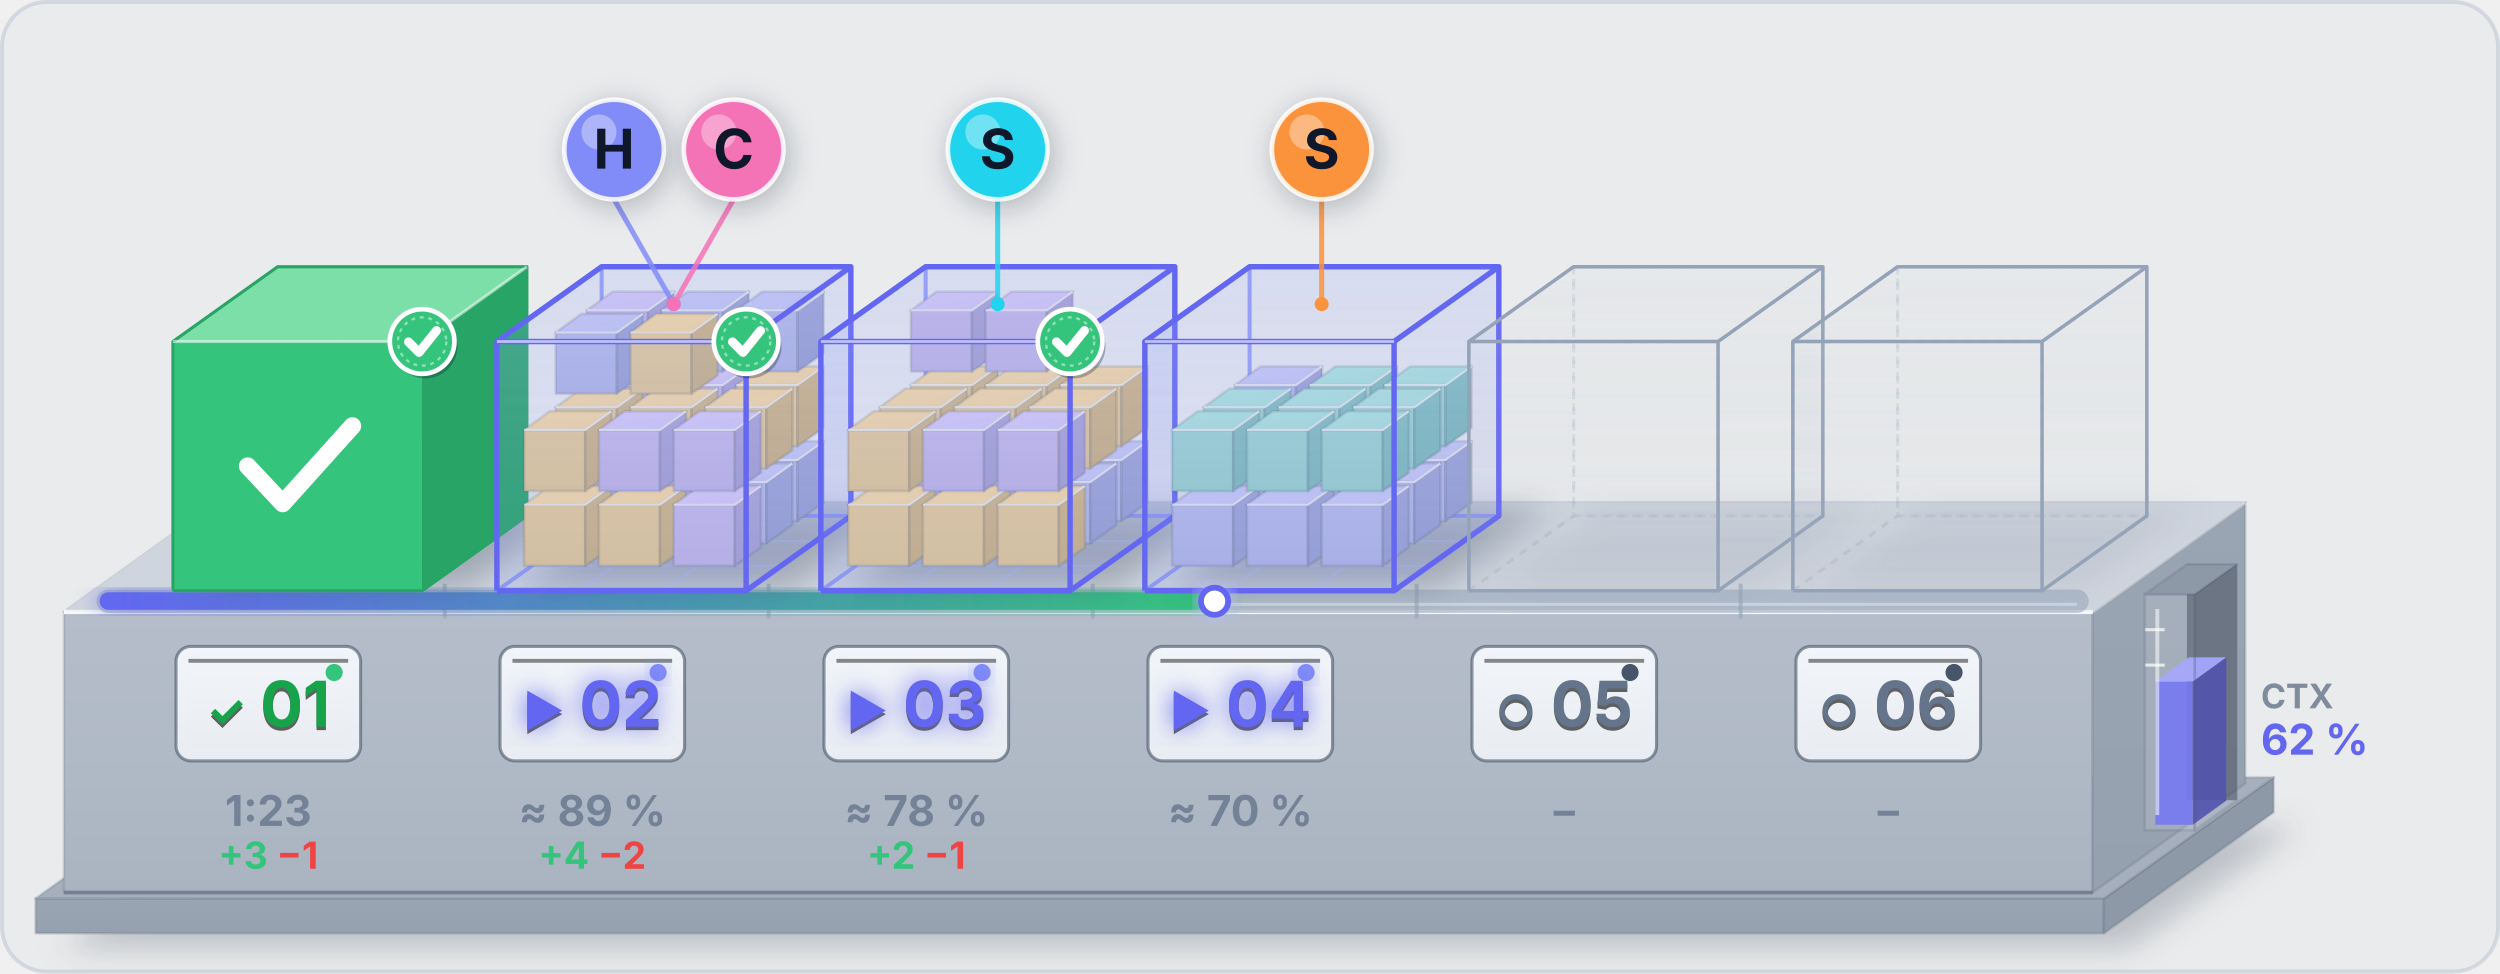
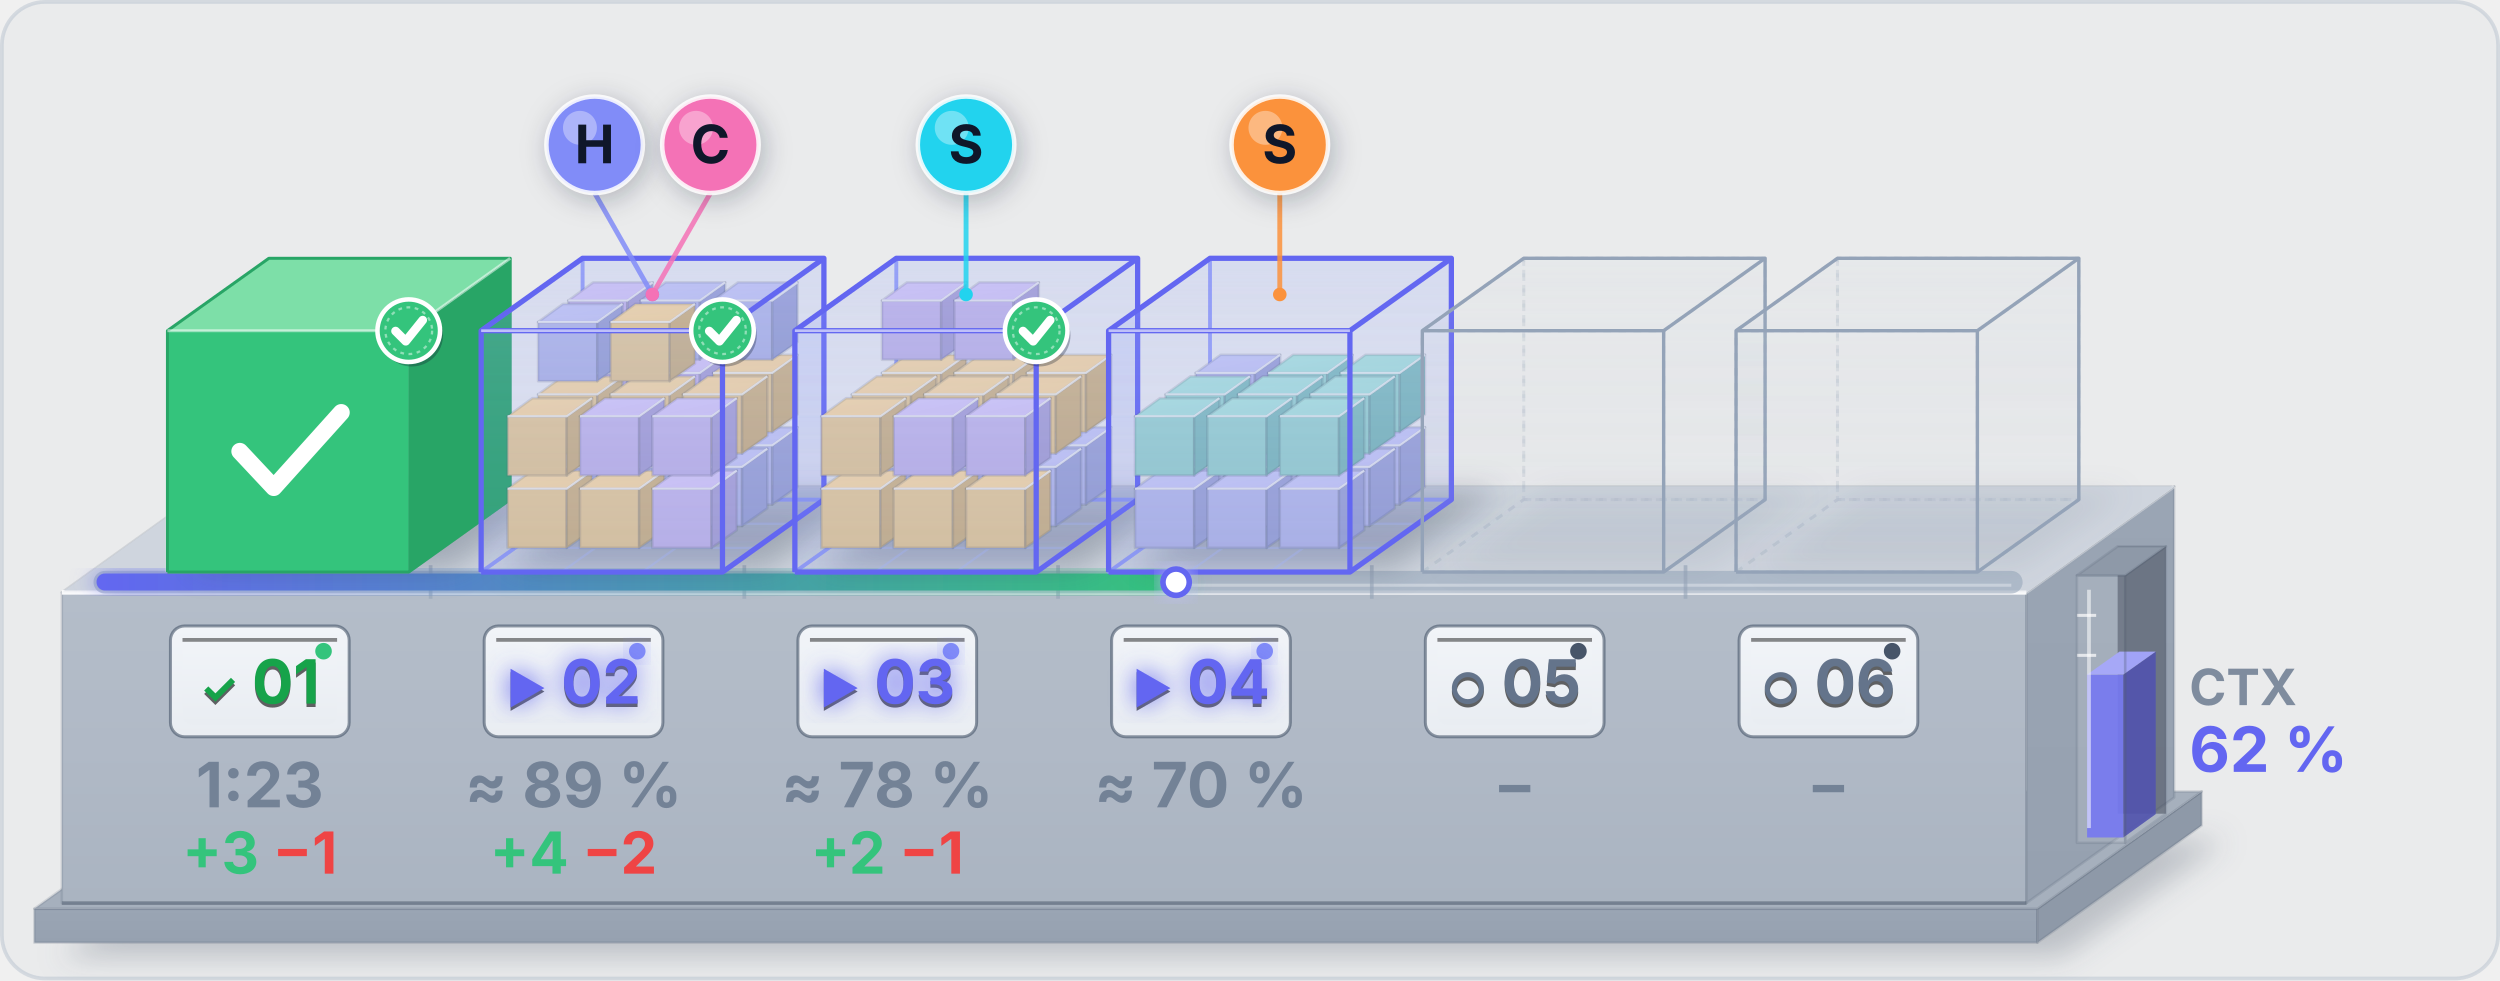
- <svg xmlns="http://www.w3.org/2000/svg" width="642" height="250" viewBox="0 0 642 250">
+ <svg xmlns="http://www.w3.org/2000/svg" width="663" height="260" viewBox="0 0 663 260">
  <style>.e{stroke:#475569;stroke-opacity:0.16;stroke-width:.7;stroke-linejoin:round}.t{font-family:Inter, system-ui, -apple-system, Segoe UI, sans-serif;font-weight:700}</style>
  <defs>
    <linearGradient id="doneT" x1="0" y1="0" x2="1" y2="1">
      <stop offset="0" stop-color="#beefd4" />
      <stop offset="1" stop-color="#7ddfa8" />
    </linearGradient>
    <linearGradient id="doneF" x1="0" y1="0" x2="0" y2="1">
      <stop offset="0" stop-color="#59cf94" />
      <stop offset="1" stop-color="#299961" />
    </linearGradient>
    <linearGradient id="doneS" x1="0" y1="0" x2="0" y2="1">
      <stop offset="0" stop-color="#28a566" />
      <stop offset="1" stop-color="#1a6b42" />
    </linearGradient>
    <linearGradient id="doneG" x1="0" y1="0" x2="0" y2="1">
      <stop offset="0" stop-color="#7ddfa8" stop-opacity="0.12" />
      <stop offset="1" stop-color="#34c47c" stop-opacity="0.05" />
    </linearGradient>
    <linearGradient id="runningT" x1="0" y1="0" x2="1" y2="1">
      <stop offset="0" stop-color="#d2dafe" />
      <stop offset="1" stop-color="#a5b4fc" />
    </linearGradient>
    <linearGradient id="runningF" x1="0" y1="0" x2="0" y2="1">
      <stop offset="0" stop-color="#98a1f9" />
      <stop offset="1" stop-color="#656dc1" />
    </linearGradient>
    <linearGradient id="runningS" x1="0" y1="0" x2="0" y2="1">
      <stop offset="0" stop-color="#6366f1" />
      <stop offset="1" stop-color="#40429d" />
    </linearGradient>
    <linearGradient id="runningG" x1="0" y1="0" x2="0" y2="1">
      <stop offset="0" stop-color="#a5b4fc" stop-opacity="0.12" />
      <stop offset="1" stop-color="#818cf8" stop-opacity="0.05" />
    </linearGradient>
    <linearGradient id="pendingT" x1="0" y1="0" x2="1" y2="1">
      <stop offset="0" stop-color="#e5eaf0" />
      <stop offset="1" stop-color="#cbd5e1" />
    </linearGradient>
    <linearGradient id="pendingF" x1="0" y1="0" x2="0" y2="1">
      <stop offset="0" stop-color="#b4bdcb" />
      <stop offset="1" stop-color="#7f8996" />
    </linearGradient>
    <linearGradient id="pendingS" x1="0" y1="0" x2="0" y2="1">
      <stop offset="0" stop-color="#8493a8" />
      <stop offset="1" stop-color="#56606d" />
    </linearGradient>
    <linearGradient id="pendingG" x1="0" y1="0" x2="0" y2="1">
      <stop offset="0" stop-color="#cbd5e1" stop-opacity="0.12" />
      <stop offset="1" stop-color="#a3afc0" stop-opacity="0.05" />
    </linearGradient>
    <linearGradient id="pF" x1="0" y1="0" x2="0" y2="1">
      <stop offset="0" stop-color="#b4bdc9" />
      <stop offset="0.5" stop-color="#b0b9c6" />
      <stop offset="1" stop-color="#aab4c1" />
    </linearGradient>
    <linearGradient id="pT" x1="0" y1="0" x2="0" y2="1">
      <stop offset="0" stop-color="#cfd5de" />
      <stop offset="1" stop-color="#cbd2db" />
    </linearGradient>
    <linearGradient id="pS" x1="0" y1="0" x2="0" y2="1">
      <stop offset="0" stop-color="#9aa5b4" />
      <stop offset="1" stop-color="#96a1b0" />
    </linearGradient>
    <linearGradient id="plq" x1="0" y1="0" x2="0" y2="1">
      <stop offset="0" stop-color="#f1f4f8" />
      <stop offset="1" stop-color="#e9edf2" />
    </linearGradient>
    <linearGradient id="plqIn" x1="0" y1="0" x2="0" y2="1">
      <stop offset="0" stop-color="#f1f4f8" />
      <stop offset="1" stop-color="#e9edf2" />
    </linearGradient>
    <linearGradient id="track" x1="0" y1="0" x2="1" y2="0">
      <stop offset="0" stop-color="#6366f1" />
      <stop offset="1" stop-color="#34c47c" />
    </linearGradient>
    <linearGradient id="sh" x1="0" y1="0" x2="1" y2="0.5">
      <stop offset="0" stop-color="#ffffff" stop-opacity="0" />
      <stop offset="0.42" stop-color="#ffffff" stop-opacity="0" />
      <stop offset="0.5" stop-color="#ffffff" stop-opacity="0.5" />
      <stop offset="0.58" stop-color="#ffffff" stop-opacity="0" />
      <animateTransform attributeName="gradientTransform" type="translate" values="-1 0;1 0;1 0" keyTimes="0;0.6;1" dur="3s" repeatCount="indefinite" />
    </linearGradient>
    <filter id="sd" x="-50%" y="-50%" width="200%" height="200%">
      <feGaussianBlur stdDeviation="3.8" />
    </filter>
    <filter id="gl" x="-30%" y="-30%" width="160%" height="160%">
      <feGaussianBlur stdDeviation="3.2" result="b" />
      <feMerge>
        <feMergeNode in="b" />
        <feMergeNode in="SourceGraphic" />
      </feMerge>
    </filter>
    <linearGradient id="mT-other" x1="0" y1="0" x2="1" y2="1">
      <stop offset="0" stop-color="#eef1f5" />
      <stop offset="1" stop-color="#e6eaf0" />
    </linearGradient>
    <linearGradient id="mF-other" x1="0" y1="0" x2="0" y2="1">
      <stop offset="0" stop-color="#d5dbe3" />
      <stop offset="1" stop-color="#cdd4dd" />
    </linearGradient>
    <linearGradient id="mS-other" x1="0" y1="0" x2="0" y2="1">
      <stop offset="0" stop-color="#b7c0cc" />
      <stop offset="1" stop-color="#adb7c4" />
    </linearGradient>
    <g id="m-other">
      <polygon points="0,0 15.7,0 15.7,-15.7 0,-15.7" fill="url(#mF-other)" class="e" />
      <polygon points="15.7,0 22.4,-4.7 22.4,-20.5 15.7,-15.7" fill="url(#mS-other)" class="e" />
      <polygon points="0,-15.7 15.7,-15.7 22.4,-20.5 6.6,-20.5" fill="url(#mT-other)" class="e" />
      <polyline points="0,-15.7 15.7,-15.7 22.4,-20.5" fill="none" stroke="#eef1f5" stroke-opacity="0.75" stroke-width="0.6" />
    </g>
    <linearGradient id="mT-read" x1="0" y1="0" x2="1" y2="1">
      <stop offset="0" stop-color="#c4c7f4" />
      <stop offset="1" stop-color="#bfc2f0" />
    </linearGradient>
    <linearGradient id="mF-read" x1="0" y1="0" x2="0" y2="1">
      <stop offset="0" stop-color="#b3b8e7" />
      <stop offset="1" stop-color="#adb3e3" />
    </linearGradient>
    <linearGradient id="mS-read" x1="0" y1="0" x2="0" y2="1">
      <stop offset="0" stop-color="#9ea5d7" />
      <stop offset="1" stop-color="#979fd2" />
    </linearGradient>
    <g id="m-read">
      <polygon points="0,0 15.7,0 15.7,-15.7 0,-15.7" fill="url(#mF-read)" class="e" />
      <polygon points="15.7,0 22.4,-4.7 22.4,-20.5 15.7,-15.7" fill="url(#mS-read)" class="e" />
      <polygon points="0,-15.7 15.7,-15.7 22.4,-20.5 6.6,-20.5" fill="url(#mT-read)" class="e" />
      <polyline points="0,-15.7 15.7,-15.7 22.4,-20.5" fill="none" stroke="#eef1f5" stroke-opacity="0.75" stroke-width="0.6" />
    </g>
    <linearGradient id="mT-write" x1="0" y1="0" x2="1" y2="1">
      <stop offset="0" stop-color="#f0d6aa" />
      <stop offset="1" stop-color="#ebd2a7" />
    </linearGradient>
    <linearGradient id="mF-write" x1="0" y1="0" x2="0" y2="1">
      <stop offset="0" stop-color="#dfc79e" />
      <stop offset="1" stop-color="#dac39a" />
    </linearGradient>
    <linearGradient id="mS-write" x1="0" y1="0" x2="0" y2="1">
      <stop offset="0" stop-color="#cbb58e" />
      <stop offset="1" stop-color="#c4af89" />
    </linearGradient>
    <g id="m-write">
      <polygon points="0,0 15.7,0 15.7,-15.7 0,-15.7" fill="url(#mF-write)" class="e" />
      <polygon points="15.7,0 22.4,-4.7 22.4,-20.5 15.7,-15.7" fill="url(#mS-write)" class="e" />
      <polygon points="0,-15.7 15.7,-15.7 22.4,-20.5 6.6,-20.5" fill="url(#mT-write)" class="e" />
      <polyline points="0,-15.7 15.7,-15.7 22.4,-20.5" fill="none" stroke="#eef1f5" stroke-opacity="0.75" stroke-width="0.6" />
    </g>
    <linearGradient id="mT-run" x1="0" y1="0" x2="1" y2="1">
      <stop offset="0" stop-color="#d2c7f5" />
      <stop offset="1" stop-color="#cdc2f2" />
    </linearGradient>
    <linearGradient id="mF-run" x1="0" y1="0" x2="0" y2="1">
      <stop offset="0" stop-color="#c0b7e8" />
      <stop offset="1" stop-color="#bbb2e4" />
    </linearGradient>
    <linearGradient id="mS-run" x1="0" y1="0" x2="0" y2="1">
      <stop offset="0" stop-color="#aba4d8" />
      <stop offset="1" stop-color="#a39ed2" />
    </linearGradient>
    <g id="m-run">
      <polygon points="0,0 15.7,0 15.7,-15.7 0,-15.7" fill="url(#mF-run)" class="e" />
      <polygon points="15.7,0 22.4,-4.7 22.4,-20.5 15.7,-15.7" fill="url(#mS-run)" class="e" />
      <polygon points="0,-15.7 15.7,-15.7 22.4,-20.5 6.6,-20.5" fill="url(#mT-run)" class="e" />
      <polyline points="0,-15.7 15.7,-15.7 22.4,-20.5" fill="none" stroke="#eef1f5" stroke-opacity="0.75" stroke-width="0.6" />
    </g>
    <linearGradient id="mT-agent" x1="0" y1="0" x2="1" y2="1">
      <stop offset="0" stop-color="#ade0dd" />
      <stop offset="1" stop-color="#a7dbda" />
    </linearGradient>
    <linearGradient id="mF-agent" x1="0" y1="0" x2="0" y2="1">
      <stop offset="0" stop-color="#9bd1d1" />
      <stop offset="1" stop-color="#96cccd" />
    </linearGradient>
    <linearGradient id="mS-agent" x1="0" y1="0" x2="0" y2="1">
      <stop offset="0" stop-color="#86bec1" />
      <stop offset="1" stop-color="#7fb7bb" />
    </linearGradient>
    <g id="m-agent">
      <polygon points="0,0 15.7,0 15.7,-15.7 0,-15.7" fill="url(#mF-agent)" class="e" />
      <polygon points="15.7,0 22.4,-4.7 22.4,-20.5 15.7,-15.7" fill="url(#mS-agent)" class="e" />
      <polygon points="0,-15.7 15.7,-15.7 22.4,-20.5 6.6,-20.5" fill="url(#mT-agent)" class="e" />
      <polyline points="0,-15.7 15.7,-15.7 22.4,-20.5" fill="none" stroke="#eef1f5" stroke-opacity="0.75" stroke-width="0.6" />
    </g>
    <polygon id="g0" points="0,0 15.7,0 15.7,-15.7 0,-15.7" fill="#e2e8f0" opacity="0">
      <animate attributeName="opacity" values="0;0.6;0" dur="2.4s" begin="0s" repeatCount="indefinite" />
    </polygon>
    <polygon id="g1" points="0,0 15.7,0 15.7,-15.7 0,-15.7" fill="#e2e8f0" opacity="0">
      <animate attributeName="opacity" values="0;0.6;0" dur="2.4s" begin="0.8s" repeatCount="indefinite" />
    </polygon>
    <polygon id="g2" points="0,0 15.7,0 15.7,-15.7 0,-15.7" fill="#e2e8f0" opacity="0">
      <animate attributeName="opacity" values="0;0.6;0" dur="2.4s" begin="1.6s" repeatCount="indefinite" />
    </polygon>
  </defs>
-   <rect x="0.5" y="0.5" width="641" height="249" rx="11.5" fill="#94a3b8" fill-opacity="0.07" stroke="#94a3b8" stroke-opacity="0.3" stroke-width="1" />
-   <polygon points="15.5,243.5 546.7,243.5 590.3,212.4 59.1,212.4" fill="#334155" opacity="0.25" filter="url(#sd)" />
-   <polygon points="9.1,239.7 540.3,239.7 540.3,230.7 9.1,230.7" fill="url(#pS)" class="e" />
-   <polygon points="540.3,239.7 583.9,208.6 583.9,199.6 540.3,230.7" fill="#8e99a8" class="e" />
-   <polygon points="9.1,230.7 540.3,230.7 583.9,199.6 52.7,199.6" fill="#a6b0bd" class="e" />
-   <polygon points="16.4,229.2 537.4,229.2 537.4,157.1 16.4,157.1" fill="url(#pF)" class="e" />
-   <polygon points="537.4,229.2 576.6,201.2 576.6,129 537.4,157.1" fill="url(#pS)" class="e" />
+   <rect x="0.5" y="0.5" width="662" height="259" rx="11.5" fill="#94a3b8" fill-opacity="0.07" stroke="#94a3b8" stroke-opacity="0.3" stroke-width="1" />
+   <polygon points="15.5,253.8 546.7,253.8 590.3,222.7 59.1,222.7" fill="#334155" opacity="0.25" filter="url(#sd)" />
+   <polygon points="9.1,250 540.3,250 540.3,241 9.1,241" fill="url(#pS)" class="e" />
+   <polygon points="540.3,250 583.9,218.9 583.9,209.9 540.3,241" fill="#8e99a8" class="e" />
+   <polygon points="9.1,241 540.3,241 583.9,209.9 52.7,209.9" fill="#a6b0bd" class="e" />
+   <polygon points="16.4,239.5 537.4,239.5 537.4,157.1 16.4,157.1" fill="url(#pF)" class="e" />
+   <polygon points="537.4,239.5 576.6,211.5 576.6,129 537.4,157.1" fill="url(#pS)" class="e" />
  <polygon points="16.4,157.1 537.4,157.1 576.6,129 55.6,129" fill="url(#pT)" class="e" />
  <line x1="16.4" y1="157.1" x2="537.4" y2="157.1" stroke="#ffffff" stroke-opacity="0.8" stroke-width="1.2" />
-   <line x1="16.4" y1="229.2" x2="537.4" y2="229.2" stroke="#334155" stroke-opacity="0.35" stroke-width="1" />
+   <line x1="16.4" y1="239.5" x2="537.4" y2="239.5" stroke="#334155" stroke-opacity="0.35" stroke-width="1" />
  <line x1="537.4" y1="157.1" x2="576.6" y2="129" stroke="#ffffff" stroke-opacity="0.45" stroke-width="0.9" />
  <polygon points="16.4,157.1 537.4,157.1 576.6,129 55.6,129" fill="#cfd5de" />
  <line x1="16.4" y1="157.1" x2="537.4" y2="157.1" stroke="#ffffff" stroke-opacity="0.7" stroke-width="1" />
  <g>
-     <polygon points="561.6,205.5 574.4,205.5 574.4,144.9 561.6,144.9" fill="#0f172a" fill-opacity="0.4" />
+     <polygon points="561.6,215.8 574.4,215.8 574.4,144.9 561.6,144.9" fill="#0f172a" fill-opacity="0.4" />
    <g>
-       <polygon points="553.5,211.8 563.1,211.8 563.1,175 553.5,175" fill="#6366f1" fill-opacity="0.9" />
-       <polygon points="563.1,211.8 571.7,205.6 571.7,168.8 563.1,175" fill="#4547a9" fill-opacity="0.9" />
-       <polygon points="553.5,175 563.1,175 571.7,168.8 562.1,168.8" fill="#9a9cf6" />
-     </g>
-     <line x1="550.8" y1="170.8" x2="555.9" y2="170.8" stroke="#ffffff" stroke-opacity="0.7" stroke-width="0.8" />
-     <line x1="550.8" y1="161.7" x2="555.9" y2="161.7" stroke="#ffffff" stroke-opacity="0.7" stroke-width="0.8" />
-     <polygon points="550.8,213.2 563.6,213.2 563.6,152.6 550.8,152.6" fill="#ffffff" fill-opacity="0.12" class="e" />
-     <polygon points="563.6,213.2 574.4,205.5 574.4,144.9 563.6,152.6" fill="#ffffff" fill-opacity="0.07" class="e" />
+       <polygon points="553.5,222.1 563.1,222.1 563.1,178.9 553.5,178.9" fill="#6366f1" fill-opacity="0.9" />
+       <polygon points="563.1,222.1 571.7,215.9 571.7,172.8 563.1,178.9" fill="#4547a9" fill-opacity="0.9" />
+       <polygon points="553.5,178.9 563.1,178.9 571.7,172.8 562.1,172.8" fill="#9a9cf6" />
+     </g>
+     <line x1="550.8" y1="173.8" x2="555.9" y2="173.8" stroke="#ffffff" stroke-opacity="0.7" stroke-width="0.8" />
+     <line x1="550.8" y1="163.2" x2="555.9" y2="163.2" stroke="#ffffff" stroke-opacity="0.7" stroke-width="0.8" />
+     <polygon points="550.8,223.5 563.6,223.5 563.6,152.6 550.8,152.6" fill="#ffffff" fill-opacity="0.12" class="e" />
+     <polygon points="563.6,223.5 574.4,215.8 574.4,144.9 563.6,152.6" fill="#ffffff" fill-opacity="0.07" class="e" />
    <polygon points="550.8,152.6 563.6,152.6 574.4,144.9 561.6,144.9" fill="#8e99a8" class="e" />
-     <line x1="554" y1="209.3" x2="554" y2="156.4" stroke="#ffffff" stroke-opacity="0.55" stroke-width="1" />
-     <text class="t cap" x="580.6" y="181.9" font-size="8.7" fill="#64748b" fill-opacity="0.8">CTX</text>
-     <text class="t" x="580.6" y="193.8" font-size="10.9" fill="#6366f1">62 %</text>
+     <line x1="554" y1="219.6" x2="554" y2="156.4" stroke="#ffffff" stroke-opacity="0.55" stroke-width="1" />
+     <text class="t cap" x="580.6" y="187" font-size="13.3" fill="#64748b" fill-opacity="0.8">CTX</text>
+     <text class="t" x="580.6" y="204.7" font-size="16.6" fill="#6366f1">62 %</text>
  </g>
  <line x1="27.8" y1="154.4" x2="533.4" y2="154.4" stroke="#94a3b8" stroke-opacity="0.55" stroke-width="6" stroke-linecap="round" />
  <line x1="27.8" y1="155.2" x2="533.4" y2="155.2" stroke="#ffffff" stroke-opacity="0.35" stroke-width="0.8" />
  <line x1="114.2" y1="149.9" x2="114.2" y2="158.8" stroke="#94a3b8" stroke-opacity="0.6" stroke-width="1" />
  <line x1="197.4" y1="149.9" x2="197.4" y2="158.8" stroke="#94a3b8" stroke-opacity="0.6" stroke-width="1" />
  <line x1="280.6" y1="149.9" x2="280.6" y2="158.8" stroke="#94a3b8" stroke-opacity="0.6" stroke-width="1" />
  <line x1="363.8" y1="149.9" x2="363.8" y2="158.8" stroke="#94a3b8" stroke-opacity="0.6" stroke-width="1" />
  <line x1="447" y1="149.9" x2="447" y2="158.8" stroke="#94a3b8" stroke-opacity="0.6" stroke-width="1" />
  <rect x="25.6" y="152.1" width="288.5" height="4.5" rx="2.2" fill="url(#track)" filter="url(#gl)" />
  <g>
    <rect x="45.2" y="166" width="47.4" height="29.4" rx="3.8" fill="url(#plq)" stroke="#475569" stroke-opacity="0.6" stroke-width="0.8" />
    <rect x="48.4" y="169.2" width="41" height="23" rx="2.6" fill="url(#plqIn)" />
    <line x1="48.4" y1="169.7" x2="89.4" y2="169.7" stroke="#000000" stroke-opacity="0.45" stroke-width="1" />
    <circle cx="85.8" cy="172.7" r="2.2" fill="#34c47c" />
    <text class="t" x="68.9" y="187.5" font-size="16.2" fill="#000000" opacity="0.6" text-anchor="middle">
      <tspan font-size="11.3">✓</tspan> 01</text>
    <text class="t" x="68.9" y="186.6" font-size="16.2" fill="#16a34a" text-anchor="middle">
      <tspan font-size="11.3">✓</tspan> 01</text>
  </g>
-   <text class="t cap" x="68.9" y="212.1" font-size="10.9" fill="#64748b" fill-opacity="0.8" text-anchor="middle">1:23</text>
-   <text class="t cap" x="68.9" y="223.1" font-size="9.6" text-anchor="middle">
+   <text class="t cap" x="68.9" y="214.1" font-size="16.6" fill="#64748b" fill-opacity="0.8" text-anchor="middle">1:23</text>
+   <text class="t cap" x="68.9" y="231.7" font-size="15.4" text-anchor="middle">
    <tspan fill="#34c47c">+3</tspan>
    <tspan fill="#ef4444">−1</tspan>
  </text>
  <g>
    <rect x="128.4" y="166" width="47.4" height="29.4" rx="3.8" fill="url(#plq)" stroke="#475569" stroke-opacity="0.6" stroke-width="0.8" />
    <rect x="131.6" y="169.2" width="41" height="23" rx="2.6" fill="url(#plqIn)" />
    <line x1="131.6" y1="169.7" x2="172.6" y2="169.7" stroke="#000000" stroke-opacity="0.45" stroke-width="1" />
    <circle cx="169" cy="172.7" r="2.2" fill="#818cf8" filter="url(#gl)">
      <animate attributeName="opacity" values="1;0.3;1" dur="1.2s" repeatCount="indefinite" />
    </circle>
    <text class="t" x="152.1" y="187.5" font-size="16.2" fill="#000000" opacity="0.6" text-anchor="middle">
      <tspan font-size="11.3">▶︎</tspan> 02</text>
    <text class="t" x="152.1" y="186.6" font-size="16.2" fill="#6366f1" text-anchor="middle" filter="url(#gl)">
      <tspan font-size="11.3">▶︎</tspan> 02</text>
  </g>
-   <text class="t cap" x="152.1" y="212.1" font-size="10.9" fill="#64748b" fill-opacity="0.8" text-anchor="middle">≈ 89 %</text>
-   <text class="t cap" x="152.1" y="223.1" font-size="9.6" text-anchor="middle">
+   <text class="t cap" x="152.1" y="214.1" font-size="16.6" fill="#64748b" fill-opacity="0.8" text-anchor="middle">≈ 89 %</text>
+   <text class="t cap" x="152.1" y="231.7" font-size="15.4" text-anchor="middle">
    <tspan fill="#34c47c">+4</tspan>
    <tspan fill="#ef4444">−2</tspan>
  </text>
  <g>
    <rect x="211.6" y="166" width="47.4" height="29.4" rx="3.8" fill="url(#plq)" stroke="#475569" stroke-opacity="0.6" stroke-width="0.8" />
    <rect x="214.8" y="169.2" width="41" height="23" rx="2.6" fill="url(#plqIn)" />
    <line x1="214.8" y1="169.7" x2="255.8" y2="169.7" stroke="#000000" stroke-opacity="0.45" stroke-width="1" />
    <circle cx="252.2" cy="172.7" r="2.2" fill="#818cf8" filter="url(#gl)">
      <animate attributeName="opacity" values="1;0.3;1" dur="1.2s" repeatCount="indefinite" />
    </circle>
    <text class="t" x="235.3" y="187.5" font-size="16.2" fill="#000000" opacity="0.6" text-anchor="middle">
      <tspan font-size="11.3">▶︎</tspan> 03</text>
    <text class="t" x="235.3" y="186.6" font-size="16.2" fill="#6366f1" text-anchor="middle" filter="url(#gl)">
      <tspan font-size="11.3">▶︎</tspan> 03</text>
  </g>
-   <text class="t cap" x="235.3" y="212.1" font-size="10.9" fill="#64748b" fill-opacity="0.8" text-anchor="middle">≈ 78 %</text>
-   <text class="t cap" x="235.3" y="223.1" font-size="9.6" text-anchor="middle">
+   <text class="t cap" x="235.3" y="214.1" font-size="16.6" fill="#64748b" fill-opacity="0.8" text-anchor="middle">≈ 78 %</text>
+   <text class="t cap" x="235.3" y="231.7" font-size="15.4" text-anchor="middle">
    <tspan fill="#34c47c">+2</tspan>
    <tspan fill="#ef4444">−1</tspan>
  </text>
  <g>
    <rect x="294.8" y="166" width="47.4" height="29.4" rx="3.8" fill="url(#plq)" stroke="#475569" stroke-opacity="0.6" stroke-width="0.8" />
    <rect x="298" y="169.2" width="41" height="23" rx="2.6" fill="url(#plqIn)" />
    <line x1="298" y1="169.7" x2="339" y2="169.7" stroke="#000000" stroke-opacity="0.45" stroke-width="1" />
    <circle cx="335.4" cy="172.7" r="2.2" fill="#818cf8" filter="url(#gl)">
      <animate attributeName="opacity" values="1;0.3;1" dur="1.2s" repeatCount="indefinite" />
    </circle>
    <text class="t" x="318.5" y="187.5" font-size="16.2" fill="#000000" opacity="0.6" text-anchor="middle">
      <tspan font-size="11.3">▶︎</tspan> 04</text>
    <text class="t" x="318.5" y="186.6" font-size="16.2" fill="#6366f1" text-anchor="middle" filter="url(#gl)">
      <tspan font-size="11.3">▶︎</tspan> 04</text>
  </g>
-   <text class="t cap" x="318.5" y="212.1" font-size="10.9" fill="#64748b" fill-opacity="0.8" text-anchor="middle">≈ 70 %</text>
+   <text class="t cap" x="318.5" y="214.1" font-size="16.6" fill="#64748b" fill-opacity="0.8" text-anchor="middle">≈ 70 %</text>
  <g>
    <rect x="378" y="166" width="47.4" height="29.4" rx="3.8" fill="url(#plq)" stroke="#475569" stroke-opacity="0.6" stroke-width="0.8" />
    <rect x="381.2" y="169.2" width="41" height="23" rx="2.6" fill="url(#plqIn)" />
    <line x1="381.2" y1="169.7" x2="422.2" y2="169.7" stroke="#000000" stroke-opacity="0.45" stroke-width="1" />
    <circle cx="418.6" cy="172.7" r="2.2" fill="#475569" />
    <text class="t" x="401.7" y="187.5" font-size="16.2" fill="#000000" opacity="0.6" text-anchor="middle">
      <tspan font-size="11.3">○</tspan> 05</text>
    <text class="t" x="401.7" y="186.6" font-size="16.2" fill="#64748b" text-anchor="middle">
      <tspan font-size="11.3">○</tspan> 05</text>
  </g>
-   <text class="t cap" x="401.7" y="212.1" font-size="10.9" fill="#64748b" fill-opacity="0.8" text-anchor="middle">–</text>
+   <text class="t cap" x="401.7" y="214.1" font-size="16.6" fill="#64748b" fill-opacity="0.8" text-anchor="middle">–</text>
  <g>
    <rect x="461.2" y="166" width="47.4" height="29.4" rx="3.8" fill="url(#plq)" stroke="#475569" stroke-opacity="0.6" stroke-width="0.8" />
    <rect x="464.4" y="169.2" width="41" height="23" rx="2.6" fill="url(#plqIn)" />
    <line x1="464.4" y1="169.7" x2="505.4" y2="169.7" stroke="#000000" stroke-opacity="0.45" stroke-width="1" />
    <circle cx="501.8" cy="172.7" r="2.2" fill="#475569" />
    <text class="t" x="484.9" y="187.5" font-size="16.2" fill="#000000" opacity="0.6" text-anchor="middle">
      <tspan font-size="11.3">○</tspan> 06</text>
    <text class="t" x="484.9" y="186.6" font-size="16.2" fill="#64748b" text-anchor="middle">
      <tspan font-size="11.3">○</tspan> 06</text>
  </g>
-   <text class="t cap" x="484.9" y="212.1" font-size="10.9" fill="#64748b" fill-opacity="0.8" text-anchor="middle">–</text>
+   <text class="t cap" x="484.9" y="214.1" font-size="16.6" fill="#64748b" fill-opacity="0.8" text-anchor="middle">–</text>
  <polygon points="49.6,150.7 120,150.7 148.8,130.2 78.4,130.2" fill="#334155" opacity="0.3" filter="url(#sd)" />
  <g>
    <polygon points="44.4,151.7 108.4,151.7 108.4,87.7 44.4,87.7" fill="url(#doneF)" class="e" />
    <polygon points="108.4,151.7 135.3,132.5 135.3,68.5 108.4,87.7" fill="url(#doneS)" class="e" />
    <polygon points="44.4,87.7 108.4,87.7 135.3,68.5 71.3,68.5" fill="url(#doneT)" class="e" />
    <path d="M65.7 151.7L65.7 87.7M44.4 130.3L108.4 130.3M65.7 87.7L92.6 68.5M53.4 81.3L117.4 81.3M117.4 145.3L117.4 81.3M108.4 130.3L135.3 111.1M87.1 151.7L87.1 87.7M44.4 109L108.4 109M87.1 87.7L114 68.5M62.3 74.9L126.3 74.9M126.3 138.9L126.3 74.9M108.4 109L135.3 89.8" fill="none" stroke="#475569" stroke-opacity="0.13" stroke-width="0.6" />
    <polyline points="44.4,151.7 44.4,87.7 108.4,87.7" fill="none" stroke="#ffffff" stroke-opacity="0.55" stroke-width="1" />
    <line x1="108.4" y1="87.7" x2="135.3" y2="68.5" stroke="#ffffff" stroke-opacity="0.6" stroke-width="1" />
    <polyline points="61,119.7 71.9,131.2 92.4,106.9" fill="none" stroke="#ffffff" stroke-opacity="0.95" stroke-width="5.1" stroke-linecap="round" stroke-linejoin="round" />
  </g>
  <polygon points="44.4,151.7 108.4,151.7 108.4,87.7 44.4,87.7" fill="#34c47c" />
  <polygon points="108.4,151.7 135.3,132.5 135.3,68.5 108.4,87.7" fill="#28a566" />
  <polygon points="44.4,87.7 108.4,87.7 135.3,68.5 71.3,68.5" fill="#7ddfa8" />
  <polyline points="44.4,151.7 108.4,151.7 135.3,132.5 135.3,68.5 71.3,68.5 44.4,87.7 44.4,151.7" fill="none" stroke="#28a566" stroke-width="0.8" stroke-linejoin="round" />
  <polyline points="44.4,87.7 108.4,87.7 135.3,68.5" fill="none" stroke="#ffffff" stroke-opacity="0.5" stroke-width="0.8" />
  <polyline points="63.6,119.7 72.6,129.3 90.5,109.4" fill="none" stroke="#ffffff" stroke-width="4.5" stroke-linecap="round" stroke-linejoin="round" />
  <polygon points="132.8,150.7 203.2,150.7 232,130.2 161.6,130.2" fill="#334155" opacity="0.3" filter="url(#sd)" />
  <g>
    <g opacity="1" fill="url(#runningG)" stroke="#818cf8" stroke-opacity="0.55" stroke-width="1" stroke-linejoin="round">
      <polygon points="154.5,132.5 218.5,132.5 218.5,68.5 154.5,68.5" />
      <polygon points="127.6,151.7 154.5,132.5 154.5,68.5 127.6,87.7" />
      <polygon points="127.6,151.7 191.6,151.7 218.5,132.5 154.5,132.5" />
    </g>
    <path d="M148.9 151.7L175.8 132.5M136.6 145.3L200.6 145.3M170.3 151.7L197.2 132.5M145.5 138.9L209.5 138.9" stroke="#a5b4fc" stroke-opacity="0.35" stroke-width="0.6" />
    <use href="#m-read" x="150.7" y="133.8" />
    <use href="#m-read" x="169.9" y="133.8" />
    <use href="#m-read" x="189.1" y="133.8" />
    <use href="#m-run" x="150.7" y="114.6" />
    <use href="#m-run" x="169.9" y="114.6" />
    <use href="#m-write" x="189.1" y="114.6" />
    <use href="#m-run" x="150.7" y="95.4" />
    <use href="#m-read" x="169.9" y="95.4" />
    <use href="#m-read" x="189.1" y="95.4" />
    <use href="#m-read" x="142.7" y="139.5" />
    <use href="#m-read" x="161.9" y="139.5" />
    <use href="#m-read" x="181.1" y="139.5" />
    <use href="#m-write" x="142.7" y="120.3" />
    <use href="#m-write" x="161.9" y="120.3" />
    <use href="#m-write" x="181.1" y="120.3" />
    <use href="#m-read" x="142.7" y="101.1" />
    <use href="#m-write" x="161.9" y="101.1" />
    <g opacity="0">
      <animate attributeName="opacity" from="0" to="1" dur="0.35s" fill="freeze" />
      <animateTransform attributeName="transform" type="translate" values="0 -57.6;0 0;0 -1.5;0 0" keyTimes="0;0.7;0.85;1" dur="0.55s" fill="freeze" />
      <use href="#m-write" x="181.1" y="101.1" />
    </g>
    <use href="#m-write" x="134.6" y="145.3" />
    <use href="#m-write" x="153.8" y="145.3" />
    <use href="#m-run" x="173" y="145.3" />
    <use href="#m-write" x="134.6" y="126.1" />
    <use href="#m-run" x="153.8" y="126.1" />
    <use href="#m-run" x="173" y="126.1" />
    <g opacity="0">
      <animate attributeName="opacity" values="0;0.8;0.8;0" keyTimes="0;0.25;0.8;1" dur="1.4s" repeatCount="indefinite" />
      <animateTransform attributeName="transform" type="translate" values="0 -57.6;0 0;0 0" keyTimes="0;0.6;1" dur="1.4s" repeatCount="indefinite" />
      <use href="#m-other" x="134.6" y="106.9" />
    </g>
    <g opacity="1">
      <g fill="url(#runningG)">
        <polygon points="127.6,151.7 191.6,151.7 191.6,87.7 127.6,87.7" />
        <polygon points="191.6,151.7 218.5,132.5 218.5,68.5 191.6,87.7" />
        <polygon points="127.6,87.7 191.6,87.7 218.5,68.5 154.5,68.5" />
      </g>
      <path d="M127.6 151.7L191.6 151.7L218.5 132.5L218.5 68.5L154.5 68.5L127.6 87.7L127.6 151.7M127.6 87.7L191.6 87.7L191.6 151.7M191.6 87.7L218.5 68.5" fill="none" stroke="#6366f1" stroke-opacity="1" stroke-width="1.4" stroke-linejoin="round" />
      <polyline points="127.6,87.7 191.6,87.7" fill="none" stroke="#ffffff" stroke-opacity="0.6" stroke-width="0.7" />
    </g>
  </g>
  <g fill="#818cf8" fill-opacity="0.03">
    <polygon points="127.6,151.7 191.6,151.7 191.6,87.7 127.6,87.7">
      <animate attributeName="fill-opacity" values="0.03;0.16;0.03" dur="3.2s" repeatCount="indefinite" />
    </polygon>
    <polygon points="191.6,151.7 218.5,132.5 218.5,68.5 191.6,87.7">
      <animate attributeName="fill-opacity" values="0.03;0.16;0.03" dur="3.2s" repeatCount="indefinite" />
    </polygon>
    <polygon points="127.6,87.7 191.6,87.7 218.5,68.5 154.5,68.5">
      <animate attributeName="fill-opacity" values="0.03;0.16;0.03" dur="3.2s" repeatCount="indefinite" />
    </polygon>
  </g>
  <polygon points="216,150.7 286.4,150.7 315.2,130.2 244.8,130.2" fill="#334155" opacity="0.3" filter="url(#sd)" />
  <g>
    <g opacity="1" fill="url(#runningG)" stroke="#818cf8" stroke-opacity="0.55" stroke-width="1" stroke-linejoin="round">
      <polygon points="237.7,132.5 301.7,132.5 301.7,68.5 237.7,68.5" />
      <polygon points="210.8,151.7 237.7,132.5 237.7,68.5 210.8,87.7" />
      <polygon points="210.8,151.7 274.8,151.7 301.7,132.5 237.7,132.5" />
    </g>
    <path d="M232.1 151.7L259 132.5M219.8 145.3L283.8 145.3M253.5 151.7L280.4 132.5M228.7 138.9L292.7 138.9" stroke="#a5b4fc" stroke-opacity="0.35" stroke-width="0.6" />
    <use href="#m-read" x="233.9" y="133.8" />
    <use href="#m-read" x="253.1" y="133.8" />
    <use href="#m-read" x="272.3" y="133.8" />
    <use href="#m-write" x="233.9" y="114.6" />
    <use href="#m-write" x="253.1" y="114.6" />
    <use href="#m-write" x="272.3" y="114.6" />
    <use href="#m-run" x="233.9" y="95.4" />
    <use href="#m-run" x="253.1" y="95.4" />
    <g opacity="0">
      <animate attributeName="opacity" from="0" to="1" dur="0.35s" fill="freeze" />
      <animateTransform attributeName="transform" type="translate" values="0 -57.6;0 0;0 -1.5;0 0" keyTimes="0;0.7;0.85;1" dur="0.55s" fill="freeze" />
      <use href="#m-run" x="272.3" y="95.4" />
    </g>
    <use href="#m-read" x="225.9" y="139.5" />
    <use href="#m-read" x="245.1" y="139.5" />
    <use href="#m-read" x="264.3" y="139.5" />
    <use href="#m-write" x="225.9" y="120.3" />
    <use href="#m-write" x="245.1" y="120.3" />
    <use href="#m-write" x="264.3" y="120.3" />
    <use href="#m-write" x="217.8" y="145.3" />
    <use href="#m-write" x="237" y="145.3" />
    <use href="#m-write" x="256.2" y="145.3" />
    <use href="#m-write" x="217.8" y="126.1" />
    <use href="#m-run" x="237" y="126.1" />
    <use href="#m-run" x="256.2" y="126.1" />
    <g opacity="0">
      <animate attributeName="opacity" values="0;0.8;0.8;0" keyTimes="0;0.25;0.8;1" dur="1.4s" repeatCount="indefinite" />
      <animateTransform attributeName="transform" type="translate" values="0 -57.6;0 0;0 0" keyTimes="0;0.6;1" dur="1.4s" repeatCount="indefinite" />
      <use href="#m-other" x="225.9" y="101.1" />
    </g>
    <g opacity="1">
      <g fill="url(#runningG)">
        <polygon points="210.8,151.7 274.8,151.7 274.8,87.7 210.8,87.7" />
        <polygon points="274.8,151.7 301.7,132.5 301.7,68.5 274.8,87.7" />
        <polygon points="210.8,87.7 274.8,87.7 301.7,68.5 237.7,68.5" />
      </g>
      <path d="M210.8 151.7L274.8 151.7L301.7 132.5L301.7 68.5L237.7 68.5L210.8 87.7L210.8 151.7M210.8 87.7L274.8 87.7L274.8 151.7M274.8 87.7L301.7 68.5" fill="none" stroke="#6366f1" stroke-opacity="1" stroke-width="1.4" stroke-linejoin="round" />
      <polyline points="210.8,87.7 274.8,87.7" fill="none" stroke="#ffffff" stroke-opacity="0.6" stroke-width="0.7" />
    </g>
  </g>
  <g fill="#818cf8" fill-opacity="0.03">
    <polygon points="210.8,151.7 274.8,151.7 274.8,87.7 210.8,87.7">
      <animate attributeName="fill-opacity" values="0.03;0.16;0.03" dur="3.2s" repeatCount="indefinite" />
    </polygon>
    <polygon points="274.8,151.7 301.7,132.5 301.7,68.5 274.8,87.7">
      <animate attributeName="fill-opacity" values="0.03;0.16;0.03" dur="3.2s" repeatCount="indefinite" />
    </polygon>
    <polygon points="210.8,87.7 274.8,87.7 301.7,68.5 237.7,68.5">
      <animate attributeName="fill-opacity" values="0.03;0.16;0.03" dur="3.2s" repeatCount="indefinite" />
    </polygon>
  </g>
  <polygon points="299.2,150.7 369.6,150.7 398.4,130.2 328,130.2" fill="#334155" opacity="0.3" filter="url(#sd)" />
  <g>
    <g opacity="1" fill="url(#runningG)" stroke="#818cf8" stroke-opacity="0.55" stroke-width="1" stroke-linejoin="round">
      <polygon points="320.9,132.5 384.9,132.5 384.9,68.5 320.9,68.5" />
      <polygon points="294,151.7 320.9,132.5 320.9,68.5 294,87.7" />
      <polygon points="294,151.7 358,151.7 384.9,132.5 320.9,132.5" />
    </g>
    <path d="M315.3 151.7L342.2 132.5M303 145.3L367 145.3M336.7 151.7L363.6 132.5M311.9 138.9L375.9 138.9" stroke="#a5b4fc" stroke-opacity="0.35" stroke-width="0.6" />
    <use href="#m-read" x="317.1" y="133.8" />
    <use href="#m-read" x="336.3" y="133.8" />
    <use href="#m-read" x="355.5" y="133.8" />
    <use href="#m-read" x="317.1" y="114.6" />
    <use href="#m-agent" x="336.3" y="114.6" />
    <use href="#m-agent" x="355.5" y="114.6" />
    <g opacity="0">
      <animate attributeName="opacity" from="0" to="1" dur="0.35s" fill="freeze" />
      <animateTransform attributeName="transform" type="translate" values="0 -57.6;0 0;0 -1.5;0 0" keyTimes="0;0.7;0.85;1" dur="0.55s" fill="freeze" />
      <use href="#m-agent" x="317.1" y="95.4" />
    </g>
    <use href="#m-read" x="309.1" y="139.5" />
    <use href="#m-read" x="328.3" y="139.5" />
    <use href="#m-read" x="347.5" y="139.5" />
    <use href="#m-agent" x="309.1" y="120.3" />
    <use href="#m-agent" x="328.3" y="120.3" />
    <use href="#m-agent" x="347.5" y="120.3" />
    <use href="#m-read" x="301" y="145.3" />
    <use href="#m-read" x="320.2" y="145.3" />
    <use href="#m-read" x="339.4" y="145.3" />
    <use href="#m-agent" x="301" y="126.1" />
    <use href="#m-agent" x="320.2" y="126.1" />
    <use href="#m-agent" x="339.4" y="126.1" />
    <g opacity="0">
      <animate attributeName="opacity" values="0;0.8;0.8;0" keyTimes="0;0.25;0.8;1" dur="1.4s" repeatCount="indefinite" />
      <animateTransform attributeName="transform" type="translate" values="0 -57.6;0 0;0 0" keyTimes="0;0.6;1" dur="1.4s" repeatCount="indefinite" />
      <use href="#m-other" x="336.3" y="95.4" />
    </g>
    <g opacity="1">
      <g fill="url(#runningG)">
        <polygon points="294,151.7 358,151.7 358,87.7 294,87.7" />
        <polygon points="358,151.7 384.9,132.5 384.9,68.5 358,87.7" />
        <polygon points="294,87.7 358,87.7 384.9,68.5 320.9,68.5" />
      </g>
      <path d="M294 151.7L358 151.7L384.9 132.5L384.9 68.5L320.9 68.5L294 87.7L294 151.7M294 87.7L358 87.7L358 151.7M358 87.7L384.9 68.5" fill="none" stroke="#6366f1" stroke-opacity="1" stroke-width="1.4" stroke-linejoin="round" />
      <polyline points="294,87.7 358,87.7" fill="none" stroke="#ffffff" stroke-opacity="0.6" stroke-width="0.7" />
    </g>
  </g>
  <g fill="#818cf8" fill-opacity="0.03">
    <polygon points="294,151.7 358,151.7 358,87.7 294,87.7">
      <animate attributeName="fill-opacity" values="0.03;0.16;0.03" dur="3.2s" repeatCount="indefinite" />
    </polygon>
    <polygon points="358,151.7 384.9,132.5 384.9,68.5 358,87.7">
      <animate attributeName="fill-opacity" values="0.03;0.16;0.03" dur="3.2s" repeatCount="indefinite" />
    </polygon>
    <polygon points="294,87.7 358,87.7 384.9,68.5 320.9,68.5">
      <animate attributeName="fill-opacity" values="0.03;0.16;0.03" dur="3.2s" repeatCount="indefinite" />
    </polygon>
  </g>
  <polygon points="382.4,150.7 452.8,150.7 481.6,130.2 411.2,130.2" fill="#334155" opacity="0.08" filter="url(#sd)" />
  <g>
    <g opacity="0.55" fill="url(#pendingG)" stroke="#a3afc0" stroke-opacity="0.45" stroke-width="0.8" stroke-linejoin="round" stroke-dasharray="2 2">
      <polygon points="404.1,132.5 468.1,132.5 468.1,68.5 404.1,68.5" />
      <polygon points="377.2,151.7 404.1,132.5 404.1,68.5 377.2,87.7" />
      <polygon points="377.2,151.7 441.2,151.7 468.1,132.5 404.1,132.5" />
    </g>
    <g opacity="0.55">
      <g fill="url(#pendingG)">
        <polygon points="377.2,151.7 441.2,151.7 441.2,87.7 377.2,87.7" />
        <polygon points="441.2,151.7 468.1,132.5 468.1,68.5 441.2,87.7" />
        <polygon points="377.2,87.7 441.2,87.7 468.1,68.5 404.1,68.5" />
      </g>
      <path d="M377.2 151.7L441.2 151.7L468.1 132.5L468.1 68.5L404.1 68.5L377.2 87.7L377.2 151.7M377.2 87.7L441.2 87.7L441.2 151.7M441.2 87.7L468.1 68.5" fill="none" stroke="#a3afc0" stroke-opacity="0.55" stroke-width="0.9" stroke-linejoin="round" stroke-dasharray="2 2" />
    </g>
  </g>
  <polyline points="377.2,151.7 441.2,151.7 468.1,132.5 468.1,68.5 404.1,68.5 377.2,87.7 377.2,151.7" fill="none" stroke="#94a3b8" stroke-width="0.9" stroke-linejoin="round" />
  <polyline points="377.2,87.7 441.2,87.7 441.2,151.7" fill="none" stroke="#94a3b8" stroke-width="0.9" stroke-linejoin="round" />
  <line x1="441.2" y1="87.7" x2="468.1" y2="68.5" stroke="#94a3b8" stroke-width="0.9" />
  <polygon points="465.6,150.7 536,150.7 564.8,130.2 494.4,130.2" fill="#334155" opacity="0.08" filter="url(#sd)" />
  <g>
    <g opacity="0.55" fill="url(#pendingG)" stroke="#a3afc0" stroke-opacity="0.45" stroke-width="0.8" stroke-linejoin="round" stroke-dasharray="2 2">
      <polygon points="487.3,132.5 551.3,132.5 551.3,68.5 487.3,68.5" />
      <polygon points="460.4,151.7 487.3,132.5 487.3,68.5 460.4,87.7" />
      <polygon points="460.4,151.7 524.4,151.7 551.3,132.5 487.3,132.5" />
    </g>
    <g opacity="0.55">
      <g fill="url(#pendingG)">
        <polygon points="460.4,151.7 524.4,151.7 524.4,87.7 460.4,87.7" />
        <polygon points="524.4,151.7 551.3,132.5 551.3,68.5 524.4,87.7" />
        <polygon points="460.4,87.7 524.4,87.7 551.3,68.5 487.3,68.5" />
      </g>
      <path d="M460.4 151.7L524.4 151.7L551.3 132.5L551.3 68.5L487.3 68.5L460.4 87.7L460.4 151.7M460.4 87.7L524.4 87.7L524.4 151.7M524.4 87.7L551.3 68.5" fill="none" stroke="#a3afc0" stroke-opacity="0.55" stroke-width="0.9" stroke-linejoin="round" stroke-dasharray="2 2" />
    </g>
  </g>
  <polyline points="460.4,151.7 524.4,151.7 551.3,132.5 551.3,68.5 487.3,68.5 460.4,87.7 460.4,151.7" fill="none" stroke="#94a3b8" stroke-width="0.9" stroke-linejoin="round" />
  <polyline points="460.4,87.7 524.4,87.7 524.4,151.7" fill="none" stroke="#94a3b8" stroke-width="0.9" stroke-linejoin="round" />
  <line x1="524.4" y1="87.7" x2="551.3" y2="68.5" stroke="#94a3b8" stroke-width="0.9" />
  <circle cx="311.9" cy="154.4" r="3.5" fill="#ffffff" stroke="#6366f1" stroke-width="1.5" filter="url(#gl)">
    <animate attributeName="r" values="3;4.6;3" dur="1.4s" repeatCount="indefinite" />
  </circle>
  <g>
    <circle cx="109.2" cy="88.9" r="8.3" fill="#0f172a" opacity="0.3" />
    <circle cx="108.4" cy="87.7" r="8.3" fill="#34c47c" stroke="#ffffff" stroke-width="1.2" />
    <circle cx="108.4" cy="87.7" r="6.2" fill="none" stroke="#ffffff" stroke-opacity="0.45" stroke-width="0.6" stroke-dasharray="1 1.2" />
    <polyline points="104.9,87.8 107.6,90.5 112.1,84.9" fill="none" stroke="#ffffff" stroke-width="2.3" stroke-linecap="round" stroke-linejoin="round" />
  </g>
  <g>
    <circle cx="192.4" cy="88.9" r="8.3" fill="#0f172a" opacity="0.3" />
    <circle cx="191.6" cy="87.7" r="8.3" fill="#34c47c" stroke="#ffffff" stroke-width="1.2" />
    <circle cx="191.6" cy="87.7" r="6.2" fill="none" stroke="#ffffff" stroke-opacity="0.45" stroke-width="0.6" stroke-dasharray="1 1.2" />
    <polyline points="188.1,87.8 190.8,90.5 195.3,84.9" fill="none" stroke="#ffffff" stroke-width="2.3" stroke-linecap="round" stroke-linejoin="round" />
  </g>
  <g>
    <animateTransform attributeName="transform" type="translate" values="0 0;0 -2;0 0" dur="1.8s" begin="0s" repeatCount="indefinite" />
    <line x1="173" y1="78.1" x2="157.7" y2="51.2" stroke="#818cf8" stroke-width="1.3" stroke-opacity="0.85" />
    <circle cx="173" cy="78.1" r="1.8" fill="#818cf8" />
    <circle cx="158.7" cy="39.9" r="12.8" fill="#0f172a" opacity="0.3" filter="url(#sd)" />
    <circle cx="157.7" cy="38.4" r="12.8" fill="#818cf8" stroke="#ffffff" stroke-opacity="0.85" stroke-width="1.2" />
    <circle cx="153.8" cy="33.9" r="4.5" fill="#ffffff" opacity="0.35" />
    <text class="t" x="157.7" y="43.3" font-size="14.1" fill="#0f172a" text-anchor="middle">H</text>
  </g>
  <g>
    <animateTransform attributeName="transform" type="translate" values="0 0;0 -2;0 0" dur="1.8s" begin="0.3s" repeatCount="indefinite" />
    <line x1="173" y1="78.1" x2="188.4" y2="51.2" stroke="#f472b6" stroke-width="1.3" stroke-opacity="0.85" />
    <circle cx="173" cy="78.1" r="1.8" fill="#f472b6" />
    <circle cx="189.4" cy="39.9" r="12.8" fill="#0f172a" opacity="0.3" filter="url(#sd)" />
    <circle cx="188.4" cy="38.4" r="12.8" fill="#f472b6" stroke="#ffffff" stroke-opacity="0.85" stroke-width="1.2" />
    <circle cx="184.6" cy="33.9" r="4.5" fill="#ffffff" opacity="0.35" />
    <text class="t" x="188.4" y="43.3" font-size="14.1" fill="#0f172a" text-anchor="middle">C</text>
  </g>
  <g>
    <circle cx="275.6" cy="88.9" r="8.3" fill="#0f172a" opacity="0.3" />
    <circle cx="274.8" cy="87.7" r="8.3" fill="#34c47c" stroke="#ffffff" stroke-width="1.2" />
    <circle cx="274.8" cy="87.7" r="6.2" fill="none" stroke="#ffffff" stroke-opacity="0.45" stroke-width="0.6" stroke-dasharray="1 1.2" />
    <polyline points="271.3,87.8 274,90.5 278.5,84.9" fill="none" stroke="#ffffff" stroke-width="2.3" stroke-linecap="round" stroke-linejoin="round" />
  </g>
  <g>
    <animateTransform attributeName="transform" type="translate" values="0 0;0 -2;0 0" dur="1.8s" begin="0s" repeatCount="indefinite" />
    <line x1="256.2" y1="78.1" x2="256.2" y2="51.2" stroke="#22d3ee" stroke-width="1.3" stroke-opacity="0.85" />
    <circle cx="256.2" cy="78.1" r="1.8" fill="#22d3ee" />
    <circle cx="257.2" cy="39.9" r="12.8" fill="#0f172a" opacity="0.3" filter="url(#sd)" />
    <circle cx="256.2" cy="38.4" r="12.8" fill="#22d3ee" stroke="#ffffff" stroke-opacity="0.85" stroke-width="1.2" />
    <circle cx="252.4" cy="33.9" r="4.5" fill="#ffffff" opacity="0.35" />
    <text class="t" x="256.2" y="43.3" font-size="14.1" fill="#0f172a" text-anchor="middle">S</text>
  </g>
  <g>
    <animateTransform attributeName="transform" type="translate" values="0 0;0 -2;0 0" dur="1.8s" begin="0s" repeatCount="indefinite" />
    <line x1="339.4" y1="78.1" x2="339.4" y2="51.2" stroke="#fb923c" stroke-width="1.3" stroke-opacity="0.85" />
    <circle cx="339.4" cy="78.1" r="1.8" fill="#fb923c" />
    <circle cx="340.4" cy="39.9" r="12.8" fill="#0f172a" opacity="0.3" filter="url(#sd)" />
    <circle cx="339.4" cy="38.4" r="12.8" fill="#fb923c" stroke="#ffffff" stroke-opacity="0.85" stroke-width="1.2" />
    <circle cx="335.6" cy="33.9" r="4.5" fill="#ffffff" opacity="0.35" />
    <text class="t" x="339.4" y="43.3" font-size="14.1" fill="#0f172a" text-anchor="middle">S</text>
  </g>
</svg>
